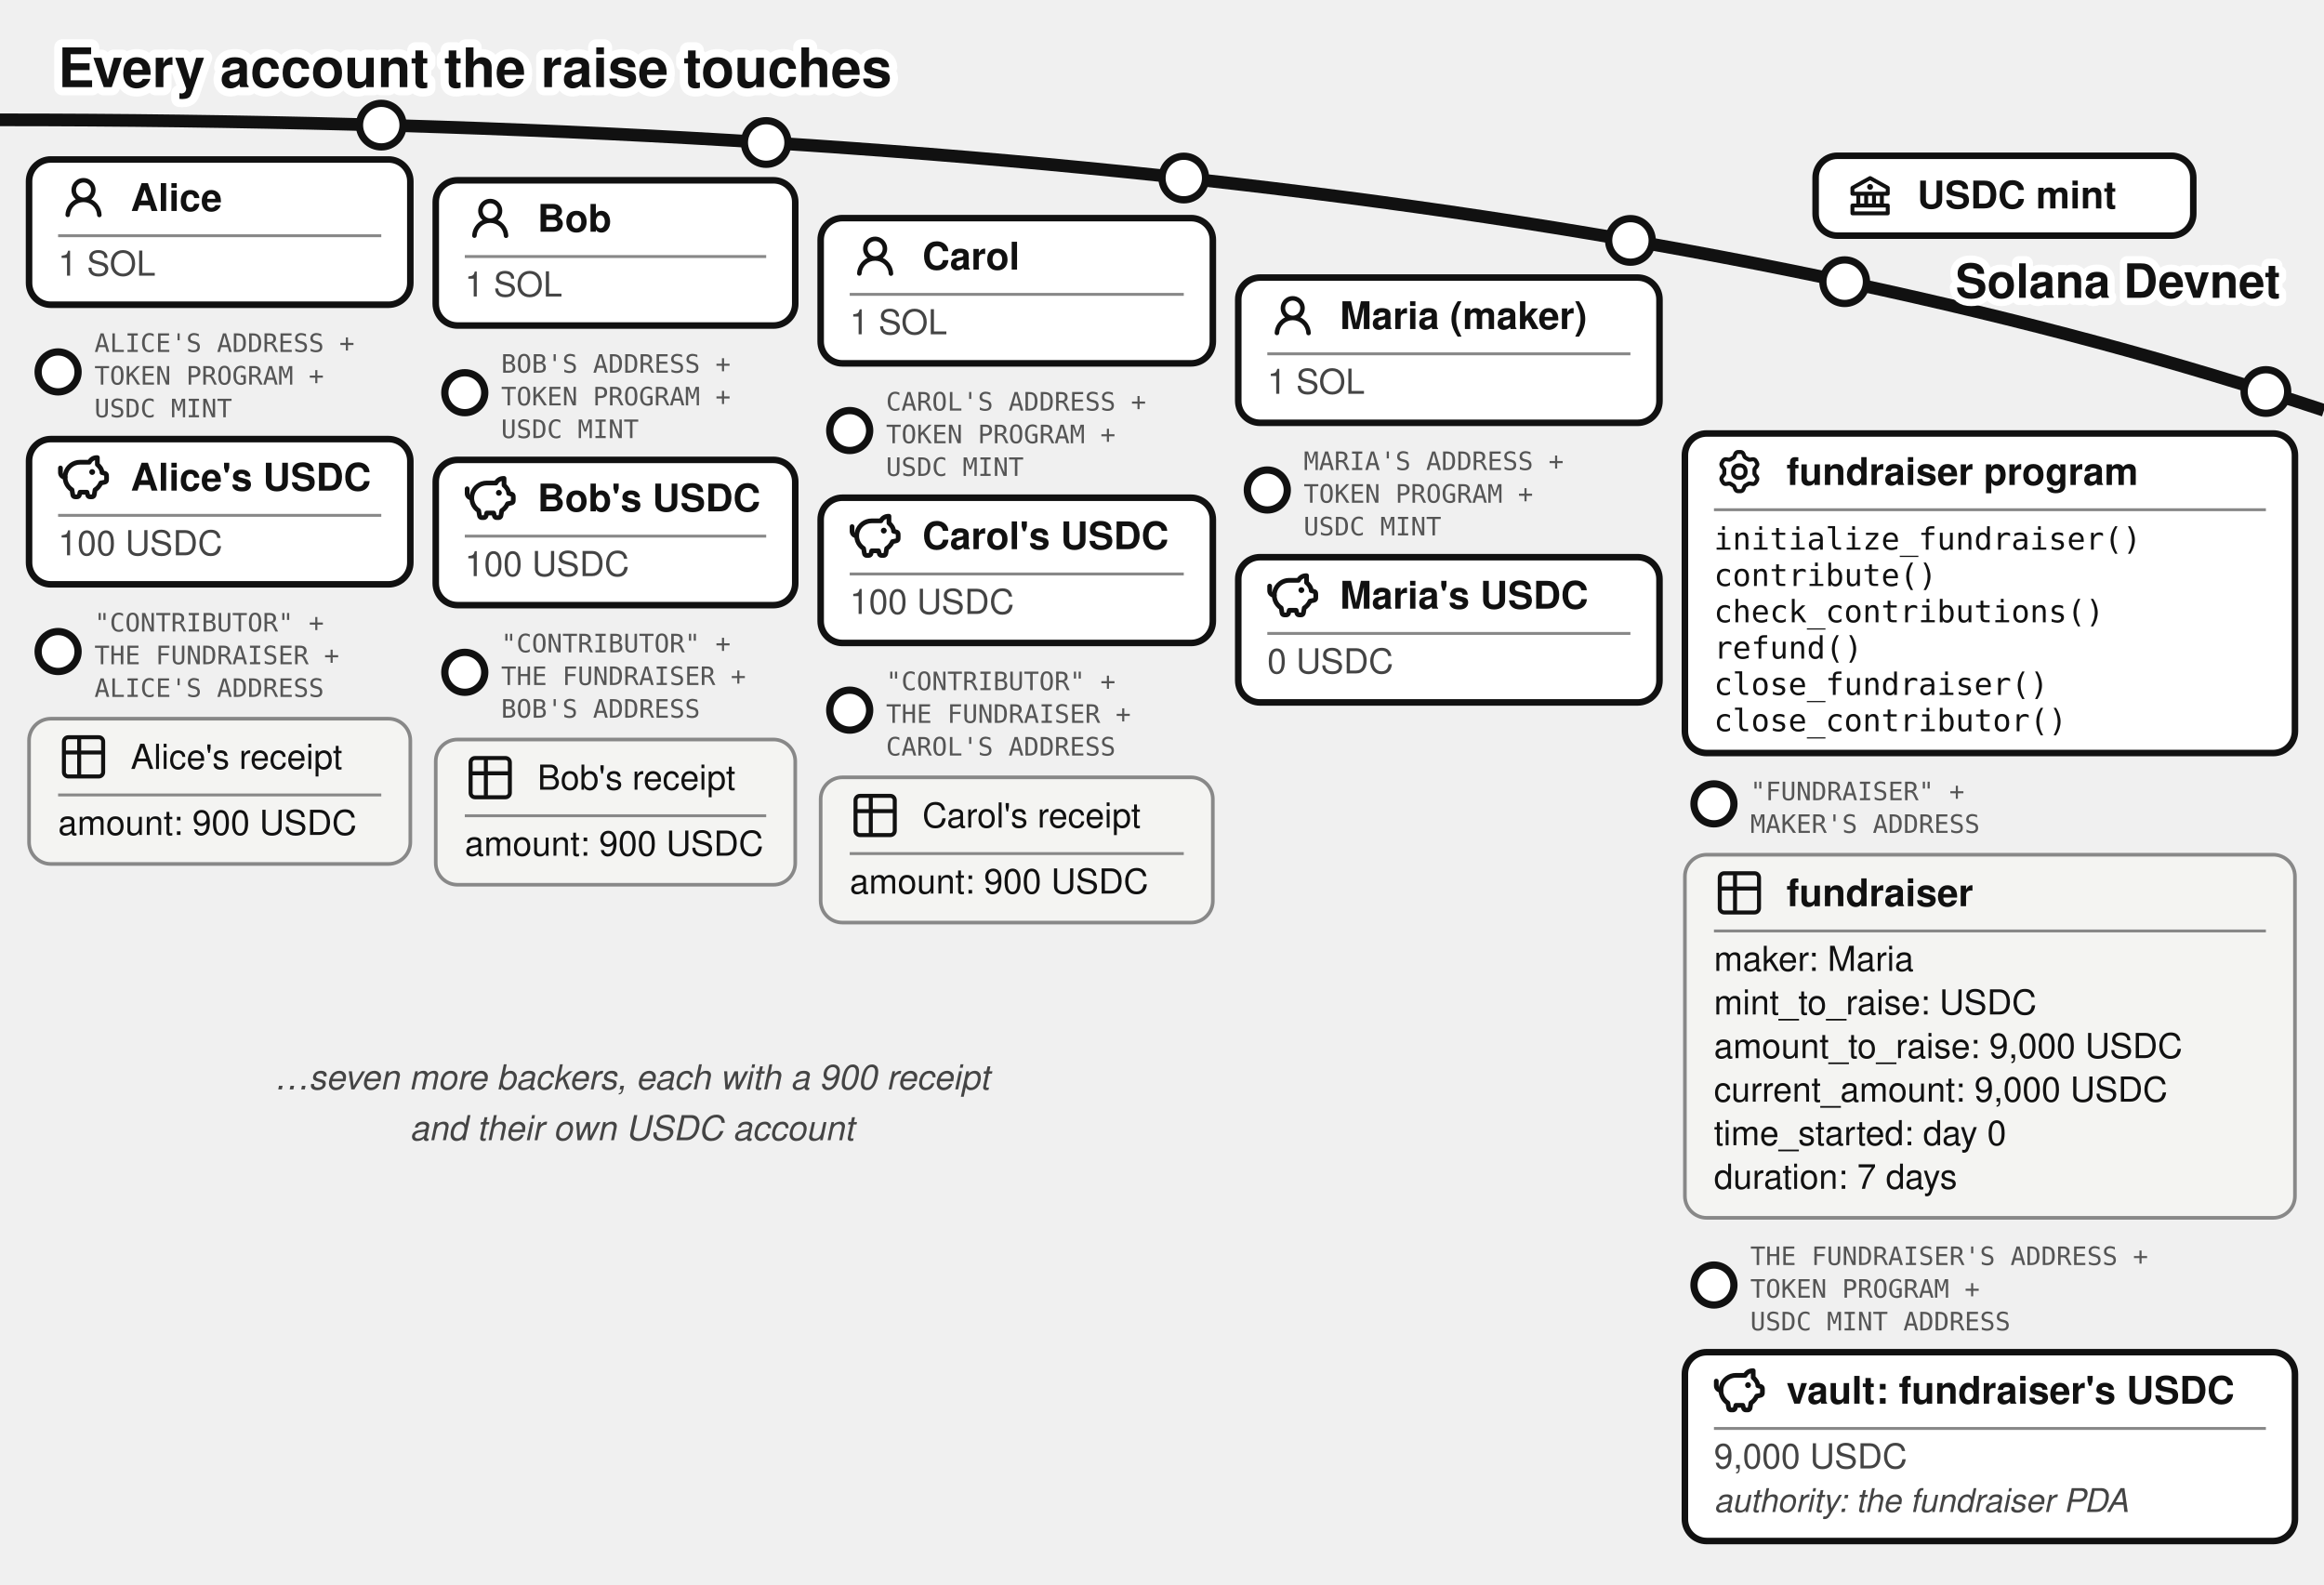
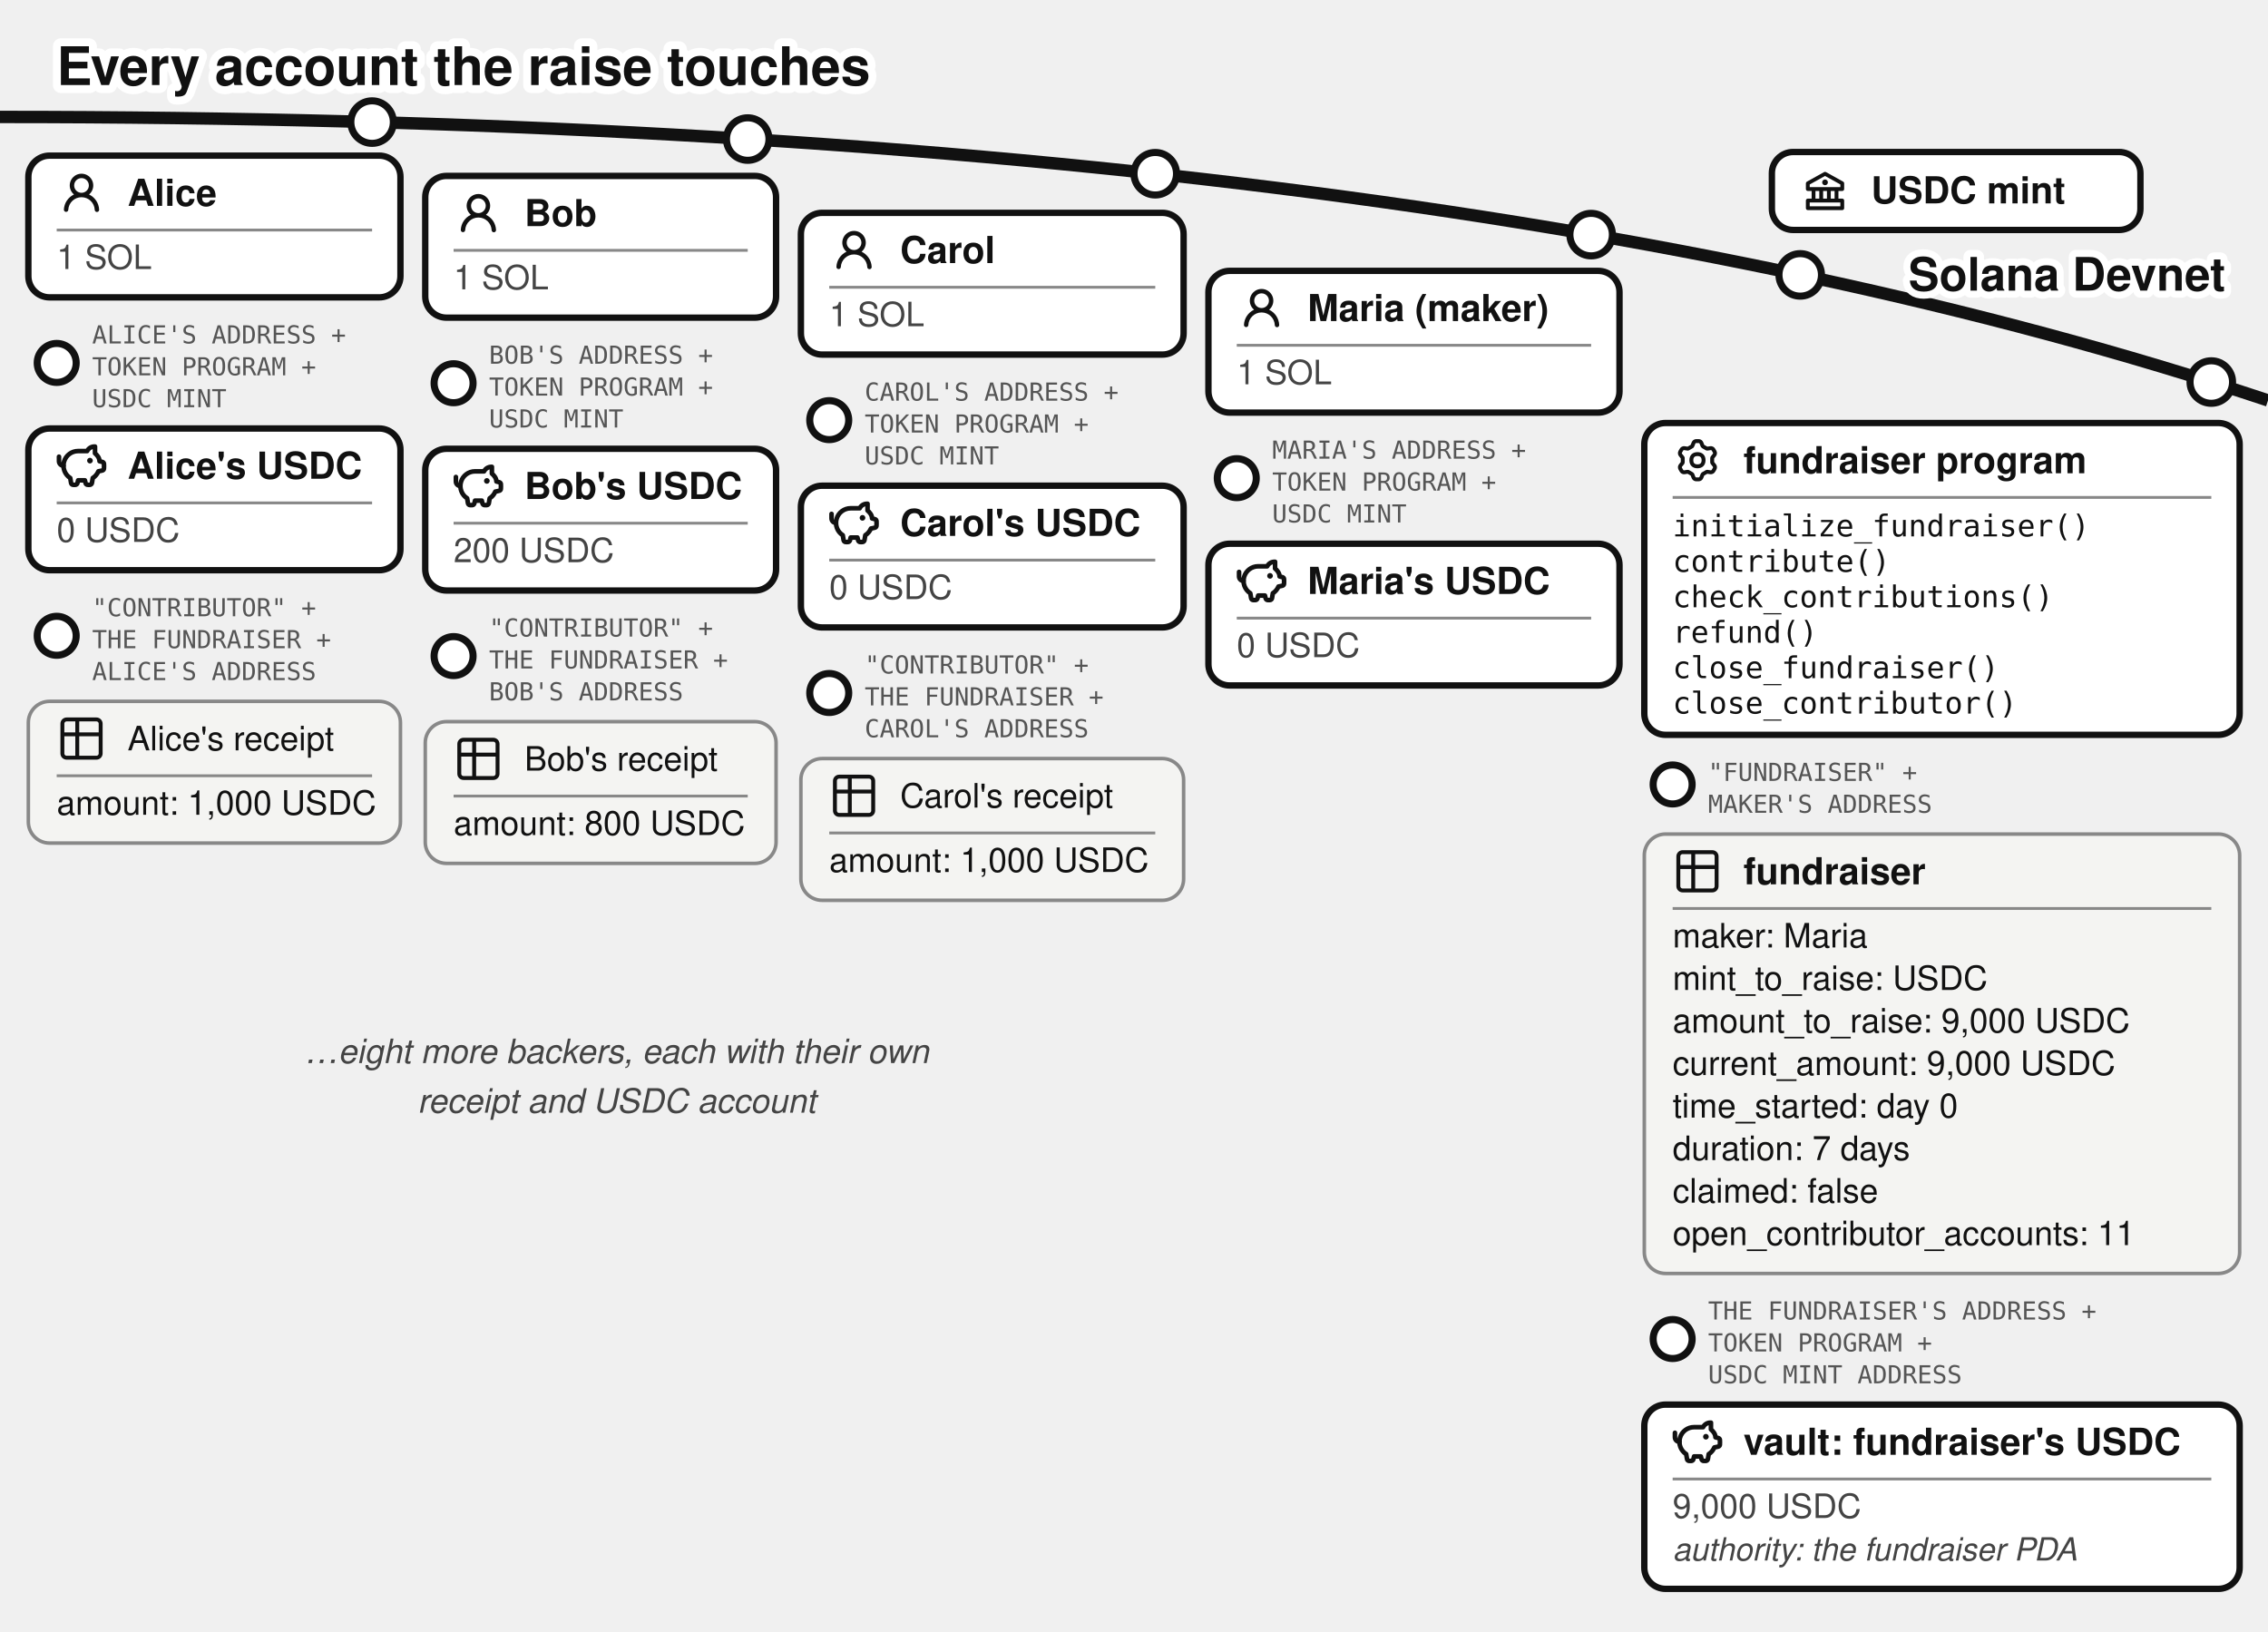
- <svg xmlns="http://www.w3.org/2000/svg" viewBox="0 0 640 436.37" font-family="'Denim INK', Helvetica, Arial, sans-serif" fill="#111">
+ <svg xmlns="http://www.w3.org/2000/svg" viewBox="0 0 640 460.37" font-family="'Denim INK', Helvetica, Arial, sans-serif" fill="#111">
  <text stroke="#fff" stroke-width="4.5" paint-order="stroke" stroke-linejoin="round" x="16" y="24" font-size="15" font-weight="bold">Every account the raise touches</text>
  <defs>
    <marker id="fund-map-a" markerWidth="9" markerHeight="8" refX="8" refY="4" orient="auto">
      <path d="M0,0 L9,4 L0,8 z" fill="#1e7a3c" />
    </marker>
    <marker id="fund-map-g" markerWidth="9" markerHeight="8" refX="8" refY="4" orient="auto">
      <path d="M0,0 L9,4 L0,8 z" fill="#777" />
    </marker>
  </defs>
  <path d="M 0,33 Q 400,33 640,113" fill="none" stroke="#111" stroke-width="3.5" />
  <text stroke="#fff" stroke-width="4" paint-order="stroke" stroke-linejoin="round" x="628" y="82" font-size="13" font-weight="bold" fill="#111" text-anchor="end">Solana Devnet</text>
  <g>
    <circle cx="508" cy="77.573" r="6" fill="#fff" stroke="#111" stroke-width="2" />
    <rect x="500" y="42.893" width="104" height="22" rx="6" fill="#fff" stroke="#111" stroke-width="1.8" />
    <g transform="translate(508,46.8932)">
      <g transform="translate(0.52,0.519) scale(0.54)" fill="#111">
        <path d="m21.49 7.13l-9-5a.99.99 0 0 0-.97 0l-9.01 5C2.19 7.31 2 7.64 2 8v3c0 .55.45 1 1 1h2v4H3c-.55 0-1 .45-1 1v4c0 .55.45 1 1 1h18c.55 0 1-.45 1-1v-4c0-.55-.45-1-1-1h-2v-4h2c.55 0 1-.45 1-1V8a1 1 0 0 0-.51-.87M7 12h2v4H7zm6 0v4h-2v-4zm7 6v2H4v-2zm-3-2h-2v-4h2zm3-6H4V8.59l8-4.44l8 4.44z" />
        <path d="M12 6a1.5 1.5 0 1 0 0 3a1.5 1.5 0 1 0 0-3" />
      </g>
    </g>
    <text x="528" y="57.39" font-size="10.5" font-weight="bold">USDC mint</text>
  </g>
  <g>
    <circle cx="105" cy="34.456" r="6" fill="#fff" stroke="#111" stroke-width="2" />
    <rect x="8" y="43.917" width="105" height="40" rx="6" fill="#fff" stroke="#111" stroke-width="1.8" />
    <g transform="translate(16,47.4168)">
      <g transform="translate(0.36,0.767) scale(0.8301)" fill="#111">
        <path d="M10.561 8.073a6 6 0 0 1 3.432 5.142a.75.75 0 1 1-1.498.07a4.5 4.5 0 0 0-8.99 0a.75.75 0 0 1-1.498-.07a6 6 0 0 1 3.431-5.142a3.999 3.999 0 1 1 5.123 0M10.5 5a2.5 2.5 0 1 0-5 0a2.5 2.5 0 0 0 5 0" />
      </g>
    </g>
    <text x="36" y="58.092" font-size="10.5" font-weight="bold">Alice</text>
    <line x1="16" y1="64.917" x2="105" y2="64.917" stroke="#888" stroke-width="0.8" />
    <text x="16" y="75.917" font-size="9.5" fill="#444">1 SOL</text>
  </g>
  <g>
    <circle cx="16" cy="102.417" r="5.5" fill="#fff" stroke="#111" stroke-width="2" />
    <text x="26" y="96.917" font-size="7" font-family="'DejaVu Sans Mono', monospace" fill="#555">ALICE'S ADDRESS +</text>
    <text x="26" y="105.917" font-size="7" font-family="'DejaVu Sans Mono', monospace" fill="#555">TOKEN PROGRAM +</text>
    <text x="26" y="114.917" font-size="7" font-family="'DejaVu Sans Mono', monospace" fill="#555">USDC MINT</text>
    <rect x="8" y="120.917" width="105" height="40" rx="6" fill="#fff" stroke="#111" stroke-width="1.8" />
    <g transform="translate(16,124.417)">
      <g transform="translate(-0.624,-0.624) scale(0.6353)" fill="none" stroke="#111" stroke-linecap="round" stroke-linejoin="round" stroke-width="2.047">
        <path d="M14.5 5.5h-4A6.5 6.5 0 0 0 7 17.478l.288 1.738c.07.423.105.635.202.798a1 1 0 0 0 .49.416c.178.07.392.07.822.07c.397 0 .596 0 .764-.062a1 1 0 0 0 .479-.374c.1-.148.15-.34.246-.727l.209-.837h3l.21.837c.096.386.144.58.245.727a1 1 0 0 0 .479.374c.168.062.367.062.764.062c.43 0 .644 0 .821-.07a1 1 0 0 0 .49-.416c.098-.163.133-.375.203-.798L17 17.478a6.5 6.5 0 0 0 2.502-2.978l.89-.178c.77-.154 1.155-.231 1.381-.508c.227-.276.227-.669.227-1.453v-.3c0-.75 0-1.124-.212-1.396c-.212-.27-.575-.362-1.303-.544L20 10c0-1.5-1.167-2.833-2-3.5v-3h-.264c-1.37 0-2.623.774-3.236 2" />
        <path d="M15.875 9.75h-.125m.25 0a.25.25 0 1 1-.5 0a.25.25 0 0 1 .5 0M2 8v2a2 2 0 0 0 2 2" />
      </g>
    </g>
    <text x="36" y="135.092" font-size="10.5" font-weight="bold">Alice's USDC</text>
    <line x1="16" y1="141.917" x2="105" y2="141.917" stroke="#888" stroke-width="0.8" />
-     <text x="16" y="152.917" font-size="9.5" fill="#444">100 USDC</text>
+     <text x="16" y="152.917" font-size="9.5" fill="#444">0 USDC</text>
  </g>
  <g>
    <circle cx="16" cy="179.417" r="5.5" fill="#fff" stroke="#111" stroke-width="2" />
    <text x="26" y="173.917" font-size="7" font-family="'DejaVu Sans Mono', monospace" fill="#555">"CONTRIBUTOR" +</text>
    <text x="26" y="182.917" font-size="7" font-family="'DejaVu Sans Mono', monospace" fill="#555">THE FUNDRAISER +</text>
    <text x="26" y="191.917" font-size="7" font-family="'DejaVu Sans Mono', monospace" fill="#555">ALICE'S ADDRESS</text>
    <rect x="8" y="197.917" width="105" height="40" rx="6" fill="#f4f4f2" stroke="#888" />
    <g transform="translate(16,201.417)">
      <g transform="translate(-0.195,-0.195) scale(0.6)" fill="none" stroke="#111" stroke-linecap="round" stroke-linejoin="round" stroke-width="1.843">
        <path d="M3 5a2 2 0 0 1 2-2h14a2 2 0 0 1 2 2v14a2 2 0 0 1-2 2H5a2 2 0 0 1-2-2zm0 5h18M10 3v18" />
      </g>
    </g>
    <text x="36" y="211.742" font-size="9.5">Alice's receipt</text>
    <line x1="16" y1="218.917" x2="105" y2="218.917" stroke="#888" stroke-width="0.8" />
-     <text x="16" y="229.917" font-size="9.5">amount: 900 USDC</text>
+     <text x="16" y="229.917" font-size="9.5">amount: 1,000 USDC</text>
  </g>
  <g>
    <circle cx="211" cy="39.243" r="6" fill="#fff" stroke="#111" stroke-width="2" />
    <rect x="120" y="49.644" width="99" height="40" rx="6" fill="#fff" stroke="#111" stroke-width="1.8" />
    <g transform="translate(128,53.1439)">
      <g transform="translate(0.36,0.767) scale(0.8301)" fill="#111">
        <path d="M10.561 8.073a6 6 0 0 1 3.432 5.142a.75.75 0 1 1-1.498.07a4.5 4.5 0 0 0-8.99 0a.75.75 0 0 1-1.498-.07a6 6 0 0 1 3.431-5.142a3.999 3.999 0 1 1 5.123 0M10.5 5a2.5 2.5 0 1 0-5 0a2.5 2.5 0 0 0 5 0" />
      </g>
    </g>
    <text x="148" y="63.819" font-size="10.5" font-weight="bold">Bob</text>
    <line x1="128" y1="70.644" x2="211" y2="70.644" stroke="#888" stroke-width="0.8" />
    <text x="128" y="81.644" font-size="9.5" fill="#444">1 SOL</text>
  </g>
  <g>
    <circle cx="128" cy="108.144" r="5.5" fill="#fff" stroke="#111" stroke-width="2" />
    <text x="138" y="102.644" font-size="7" font-family="'DejaVu Sans Mono', monospace" fill="#555">BOB'S ADDRESS +</text>
    <text x="138" y="111.644" font-size="7" font-family="'DejaVu Sans Mono', monospace" fill="#555">TOKEN PROGRAM +</text>
    <text x="138" y="120.644" font-size="7" font-family="'DejaVu Sans Mono', monospace" fill="#555">USDC MINT</text>
    <rect x="120" y="126.644" width="99" height="40" rx="6" fill="#fff" stroke="#111" stroke-width="1.8" />
    <g transform="translate(128,130.144)">
      <g transform="translate(-0.624,-0.624) scale(0.6353)" fill="none" stroke="#111" stroke-linecap="round" stroke-linejoin="round" stroke-width="2.047">
        <path d="M14.5 5.5h-4A6.5 6.5 0 0 0 7 17.478l.288 1.738c.07.423.105.635.202.798a1 1 0 0 0 .49.416c.178.07.392.07.822.07c.397 0 .596 0 .764-.062a1 1 0 0 0 .479-.374c.1-.148.15-.34.246-.727l.209-.837h3l.21.837c.096.386.144.58.245.727a1 1 0 0 0 .479.374c.168.062.367.062.764.062c.43 0 .644 0 .821-.07a1 1 0 0 0 .49-.416c.098-.163.133-.375.203-.798L17 17.478a6.5 6.5 0 0 0 2.502-2.978l.89-.178c.77-.154 1.155-.231 1.381-.508c.227-.276.227-.669.227-1.453v-.3c0-.75 0-1.124-.212-1.396c-.212-.27-.575-.362-1.303-.544L20 10c0-1.5-1.167-2.833-2-3.5v-3h-.264c-1.37 0-2.623.774-3.236 2" />
        <path d="M15.875 9.75h-.125m.25 0a.25.25 0 1 1-.5 0a.25.25 0 0 1 .5 0M2 8v2a2 2 0 0 0 2 2" />
      </g>
    </g>
    <text x="148" y="140.819" font-size="10.5" font-weight="bold">Bob's USDC</text>
    <line x1="128" y1="147.644" x2="211" y2="147.644" stroke="#888" stroke-width="0.8" />
-     <text x="128" y="158.644" font-size="9.5" fill="#444">100 USDC</text>
+     <text x="128" y="158.644" font-size="9.5" fill="#444">200 USDC</text>
  </g>
  <g>
    <circle cx="128" cy="185.144" r="5.5" fill="#fff" stroke="#111" stroke-width="2" />
    <text x="138" y="179.644" font-size="7" font-family="'DejaVu Sans Mono', monospace" fill="#555">"CONTRIBUTOR" +</text>
    <text x="138" y="188.644" font-size="7" font-family="'DejaVu Sans Mono', monospace" fill="#555">THE FUNDRAISER +</text>
    <text x="138" y="197.644" font-size="7" font-family="'DejaVu Sans Mono', monospace" fill="#555">BOB'S ADDRESS</text>
    <rect x="120" y="203.644" width="99" height="40" rx="6" fill="#f4f4f2" stroke="#888" />
    <g transform="translate(128,207.144)">
      <g transform="translate(-0.195,-0.195) scale(0.6)" fill="none" stroke="#111" stroke-linecap="round" stroke-linejoin="round" stroke-width="1.843">
        <path d="M3 5a2 2 0 0 1 2-2h14a2 2 0 0 1 2 2v14a2 2 0 0 1-2 2H5a2 2 0 0 1-2-2zm0 5h18M10 3v18" />
      </g>
    </g>
    <text x="148" y="217.469" font-size="9.5">Bob's receipt</text>
    <line x1="128" y1="224.644" x2="211" y2="224.644" stroke="#888" stroke-width="0.8" />
-     <text x="128" y="235.644" font-size="9.5">amount: 900 USDC</text>
+     <text x="128" y="235.644" font-size="9.5">amount: 800 USDC</text>
  </g>
  <g>
    <circle cx="326" cy="49.025" r="6" fill="#fff" stroke="#111" stroke-width="2" />
    <rect x="226" y="60.062" width="108" height="40" rx="6" fill="#fff" stroke="#111" stroke-width="1.8" />
    <g transform="translate(234,63.5617)">
      <g transform="translate(0.36,0.767) scale(0.8301)" fill="#111">
        <path d="M10.561 8.073a6 6 0 0 1 3.432 5.142a.75.75 0 1 1-1.498.07a4.5 4.5 0 0 0-8.99 0a.75.75 0 0 1-1.498-.07a6 6 0 0 1 3.431-5.142a3.999 3.999 0 1 1 5.123 0M10.5 5a2.5 2.5 0 1 0-5 0a2.5 2.5 0 0 0 5 0" />
      </g>
    </g>
    <text x="254" y="74.237" font-size="10.5" font-weight="bold">Carol</text>
    <line x1="234" y1="81.062" x2="326" y2="81.062" stroke="#888" stroke-width="0.8" />
    <text x="234" y="92.062" font-size="9.5" fill="#444">1 SOL</text>
  </g>
  <g>
    <circle cx="234" cy="118.562" r="5.5" fill="#fff" stroke="#111" stroke-width="2" />
    <text x="244" y="113.062" font-size="7" font-family="'DejaVu Sans Mono', monospace" fill="#555">CAROL'S ADDRESS +</text>
    <text x="244" y="122.062" font-size="7" font-family="'DejaVu Sans Mono', monospace" fill="#555">TOKEN PROGRAM +</text>
    <text x="244" y="131.062" font-size="7" font-family="'DejaVu Sans Mono', monospace" fill="#555">USDC MINT</text>
    <rect x="226" y="137.062" width="108" height="40" rx="6" fill="#fff" stroke="#111" stroke-width="1.8" />
    <g transform="translate(234,140.562)">
      <g transform="translate(-0.624,-0.624) scale(0.6353)" fill="none" stroke="#111" stroke-linecap="round" stroke-linejoin="round" stroke-width="2.047">
        <path d="M14.5 5.5h-4A6.5 6.5 0 0 0 7 17.478l.288 1.738c.07.423.105.635.202.798a1 1 0 0 0 .49.416c.178.07.392.07.822.07c.397 0 .596 0 .764-.062a1 1 0 0 0 .479-.374c.1-.148.15-.34.246-.727l.209-.837h3l.21.837c.096.386.144.58.245.727a1 1 0 0 0 .479.374c.168.062.367.062.764.062c.43 0 .644 0 .821-.07a1 1 0 0 0 .49-.416c.098-.163.133-.375.203-.798L17 17.478a6.5 6.5 0 0 0 2.502-2.978l.89-.178c.77-.154 1.155-.231 1.381-.508c.227-.276.227-.669.227-1.453v-.3c0-.75 0-1.124-.212-1.396c-.212-.27-.575-.362-1.303-.544L20 10c0-1.5-1.167-2.833-2-3.5v-3h-.264c-1.37 0-2.623.774-3.236 2" />
        <path d="M15.875 9.75h-.125m.25 0a.25.25 0 1 1-.5 0a.25.25 0 0 1 .5 0M2 8v2a2 2 0 0 0 2 2" />
      </g>
    </g>
    <text x="254" y="151.237" font-size="10.5" font-weight="bold">Carol's USDC</text>
    <line x1="234" y1="158.062" x2="326" y2="158.062" stroke="#888" stroke-width="0.8" />
-     <text x="234" y="169.062" font-size="9.5" fill="#444">100 USDC</text>
+     <text x="234" y="169.062" font-size="9.5" fill="#444">0 USDC</text>
  </g>
  <g>
    <circle cx="234" cy="195.562" r="5.5" fill="#fff" stroke="#111" stroke-width="2" />
    <text x="244" y="190.062" font-size="7" font-family="'DejaVu Sans Mono', monospace" fill="#555">"CONTRIBUTOR" +</text>
    <text x="244" y="199.062" font-size="7" font-family="'DejaVu Sans Mono', monospace" fill="#555">THE FUNDRAISER +</text>
    <text x="244" y="208.062" font-size="7" font-family="'DejaVu Sans Mono', monospace" fill="#555">CAROL'S ADDRESS</text>
    <rect x="226" y="214.062" width="108" height="40" rx="6" fill="#f4f4f2" stroke="#888" />
    <g transform="translate(234,217.562)">
      <g transform="translate(-0.195,-0.195) scale(0.6)" fill="none" stroke="#111" stroke-linecap="round" stroke-linejoin="round" stroke-width="1.843">
        <path d="M3 5a2 2 0 0 1 2-2h14a2 2 0 0 1 2 2v14a2 2 0 0 1-2 2H5a2 2 0 0 1-2-2zm0 5h18M10 3v18" />
      </g>
    </g>
    <text x="254" y="227.887" font-size="9.5">Carol's receipt</text>
    <line x1="234" y1="235.062" x2="326" y2="235.062" stroke="#888" stroke-width="0.8" />
-     <text x="234" y="246.062" font-size="9.5">amount: 900 USDC</text>
+     <text x="234" y="246.062" font-size="9.5">amount: 1,000 USDC</text>
  </g>
  <g>
    <circle cx="449" cy="66.206" r="6" fill="#fff" stroke="#111" stroke-width="2" />
    <rect x="341" y="76.436" width="116" height="40" rx="6" fill="#fff" stroke="#111" stroke-width="1.8" />
    <g transform="translate(349,79.9364)">
      <g transform="translate(0.36,0.767) scale(0.8301)" fill="#111">
        <path d="M10.561 8.073a6 6 0 0 1 3.432 5.142a.75.75 0 1 1-1.498.07a4.5 4.5 0 0 0-8.99 0a.75.75 0 0 1-1.498-.07a6 6 0 0 1 3.431-5.142a3.999 3.999 0 1 1 5.123 0M10.5 5a2.5 2.5 0 1 0-5 0a2.5 2.5 0 0 0 5 0" />
      </g>
    </g>
    <text x="369" y="90.611" font-size="10.5" font-weight="bold">Maria (maker)</text>
    <line x1="349" y1="97.436" x2="449" y2="97.436" stroke="#888" stroke-width="0.8" />
    <text x="349" y="108.436" font-size="9.5" fill="#444">1 SOL</text>
  </g>
  <g>
    <circle cx="349" cy="134.936" r="5.5" fill="#fff" stroke="#111" stroke-width="2" />
    <text x="359" y="129.436" font-size="7" font-family="'DejaVu Sans Mono', monospace" fill="#555">MARIA'S ADDRESS +</text>
    <text x="359" y="138.436" font-size="7" font-family="'DejaVu Sans Mono', monospace" fill="#555">TOKEN PROGRAM +</text>
    <text x="359" y="147.436" font-size="7" font-family="'DejaVu Sans Mono', monospace" fill="#555">USDC MINT</text>
    <rect x="341" y="153.436" width="116" height="40" rx="6" fill="#fff" stroke="#111" stroke-width="1.8" />
    <g transform="translate(349,156.936)">
      <g transform="translate(-0.624,-0.624) scale(0.6353)" fill="none" stroke="#111" stroke-linecap="round" stroke-linejoin="round" stroke-width="2.047">
        <path d="M14.5 5.5h-4A6.5 6.5 0 0 0 7 17.478l.288 1.738c.07.423.105.635.202.798a1 1 0 0 0 .49.416c.178.07.392.07.822.07c.397 0 .596 0 .764-.062a1 1 0 0 0 .479-.374c.1-.148.15-.34.246-.727l.209-.837h3l.21.837c.096.386.144.58.245.727a1 1 0 0 0 .479.374c.168.062.367.062.764.062c.43 0 .644 0 .821-.07a1 1 0 0 0 .49-.416c.098-.163.133-.375.203-.798L17 17.478a6.5 6.5 0 0 0 2.502-2.978l.89-.178c.77-.154 1.155-.231 1.381-.508c.227-.276.227-.669.227-1.453v-.3c0-.75 0-1.124-.212-1.396c-.212-.27-.575-.362-1.303-.544L20 10c0-1.5-1.167-2.833-2-3.5v-3h-.264c-1.37 0-2.623.774-3.236 2" />
        <path d="M15.875 9.75h-.125m.25 0a.25.25 0 1 1-.5 0a.25.25 0 0 1 .5 0M2 8v2a2 2 0 0 0 2 2" />
      </g>
    </g>
    <text x="369" y="167.611" font-size="10.5" font-weight="bold">Maria's USDC</text>
    <line x1="349" y1="174.436" x2="449" y2="174.436" stroke="#888" stroke-width="0.8" />
    <text x="349" y="185.436" font-size="9.5" fill="#444">0 USDC</text>
  </g>
  <g>
    <circle cx="624" cy="107.812" r="6" fill="#fff" stroke="#111" stroke-width="2" />
    <rect x="464" y="119.37" width="168" height="88" rx="6" fill="#fff" stroke="#111" stroke-width="1.8" />
    <g transform="translate(472,122.87)">
      <g transform="translate(0.951,0.952) scale(0.864)" fill="none" stroke="#111" stroke-linecap="round" stroke-linejoin="round" stroke-width="1.28">
        <path d="M11.808 7.727c0 .05.017.1.048.14l.667.84a.96.96 0 0 1 .082 1.08l-.392.676a.96.96 0 0 1-.975.47l-1.063-.16a.23.23 0 0 0-.145.027l-1.26.727a.23.23 0 0 0-.096.112l-.392 1a.96.96 0 0 1-.893.611h-.782a.96.96 0 0 1-.893-.61l-.392-1a.23.23 0 0 0-.096-.113L3.967 10.8a.23.23 0 0 0-.145-.028l-1.063.162a.96.96 0 0 1-.976-.47l-.39-.677a.96.96 0 0 1 .08-1.08l.67-.84a.22.22 0 0 0 .05-.14V6.273c0-.05-.018-.1-.05-.14l-.67-.84a.96.96 0 0 1-.08-1.08l.39-.676a.96.96 0 0 1 .976-.47l1.06.16a.23.23 0 0 0 .145-.027l1.262-.73a.23.23 0 0 0 .096-.113l.394-.996A.96.96 0 0 1 6.61.75h.784a.96.96 0 0 1 .893.61l.392.997q.028.075.096.116l1.26.727a.23.23 0 0 0 .145.028l1.062-.162a.96.96 0 0 1 .976.47l.391.677a.96.96 0 0 1-.081 1.08l-.67.84a.22.22 0 0 0-.049.14v1.454Z" />
        <path d="M7 8.996c1.277 0 1.996-.719 1.996-1.996S8.277 5.004 7 5.004S5.004 5.723 5.004 7S5.723 8.996 7 8.996" />
      </g>
    </g>
    <text x="492" y="133.545" font-size="10.5" font-weight="bold">fundraiser program</text>
    <line x1="472" y1="140.37" x2="624" y2="140.37" stroke="#888" stroke-width="0.8" />
    <text x="472" y="151.37" font-size="8.5" font-family="'DejaVu Sans Mono', Menlo, monospace">initialize_fundraiser()</text>
    <text x="472" y="161.37" font-size="8.5" font-family="'DejaVu Sans Mono', Menlo, monospace">contribute()</text>
    <text x="472" y="171.37" font-size="8.5" font-family="'DejaVu Sans Mono', Menlo, monospace">check_contributions()</text>
    <text x="472" y="181.37" font-size="8.5" font-family="'DejaVu Sans Mono', Menlo, monospace">refund()</text>
    <text x="472" y="191.37" font-size="8.5" font-family="'DejaVu Sans Mono', Menlo, monospace">close_fundraiser()</text>
    <text x="472" y="201.37" font-size="8.5" font-family="'DejaVu Sans Mono', Menlo, monospace">close_contributor()</text>
  </g>
  <g>
    <circle cx="472" cy="221.37" r="5.5" fill="#fff" stroke="#111" stroke-width="2" />
    <text x="482" y="220.37" font-size="7" font-family="'DejaVu Sans Mono', monospace" fill="#555">"FUNDRAISER" +</text>
    <text x="482" y="229.37" font-size="7" font-family="'DejaVu Sans Mono', monospace" fill="#555">MAKER'S ADDRESS</text>
-     <rect x="464" y="235.37" width="168" height="100" rx="6" fill="#f4f4f2" stroke="#888" />
+     <rect x="464" y="235.37" width="168" height="124" rx="6" fill="#f4f4f2" stroke="#888" />
    <g transform="translate(472,238.87)">
      <g transform="translate(-0.195,-0.195) scale(0.6)" fill="none" stroke="#111" stroke-linecap="round" stroke-linejoin="round" stroke-width="1.843">
        <path d="M3 5a2 2 0 0 1 2-2h14a2 2 0 0 1 2 2v14a2 2 0 0 1-2 2H5a2 2 0 0 1-2-2zm0 5h18M10 3v18" />
      </g>
    </g>
    <text x="492" y="249.545" font-size="10.5" font-weight="bold">fundraiser</text>
    <line x1="472" y1="256.37" x2="624" y2="256.37" stroke="#888" stroke-width="0.8" />
    <text x="472" y="267.37" font-size="9.5">maker: Maria</text>
    <text x="472" y="279.37" font-size="9.5">mint_to_raise: USDC</text>
    <text x="472" y="291.37" font-size="9.5">amount_to_raise: 9,000 USDC</text>
    <text x="472" y="303.37" font-size="9.5">current_amount: 9,000 USDC</text>
    <text x="472" y="315.37" font-size="9.5">time_started: day 0</text>
    <text x="472" y="327.37" font-size="9.5">duration: 7 days</text>
-   </g>
-   <g>
-     <circle cx="472" cy="353.87" r="5.5" fill="#fff" stroke="#111" stroke-width="2" />
-     <text x="482" y="348.37" font-size="7" font-family="'DejaVu Sans Mono', monospace" fill="#555">THE FUNDRAISER'S ADDRESS +</text>
-     <text x="482" y="357.37" font-size="7" font-family="'DejaVu Sans Mono', monospace" fill="#555">TOKEN PROGRAM +</text>
-     <text x="482" y="366.37" font-size="7" font-family="'DejaVu Sans Mono', monospace" fill="#555">USDC MINT ADDRESS</text>
-     <rect x="464" y="372.37" width="168" height="52" rx="6" fill="#fff" stroke="#111" stroke-width="1.8" />
-     <g transform="translate(472,375.87)">
-       <g transform="translate(-0.624,-0.624) scale(0.6353)" fill="none" stroke="#111" stroke-linecap="round" stroke-linejoin="round" stroke-width="2.047">
-         <path d="M14.5 5.5h-4A6.5 6.5 0 0 0 7 17.478l.288 1.738c.07.423.105.635.202.798a1 1 0 0 0 .49.416c.178.07.392.07.822.07c.397 0 .596 0 .764-.062a1 1 0 0 0 .479-.374c.1-.148.15-.34.246-.727l.209-.837h3l.21.837c.096.386.144.58.245.727a1 1 0 0 0 .479.374c.168.062.367.062.764.062c.43 0 .644 0 .821-.07a1 1 0 0 0 .49-.416c.098-.163.133-.375.203-.798L17 17.478a6.5 6.5 0 0 0 2.502-2.978l.89-.178c.77-.154 1.155-.231 1.381-.508c.227-.276.227-.669.227-1.453v-.3c0-.75 0-1.124-.212-1.396c-.212-.27-.575-.362-1.303-.544L20 10c0-1.5-1.167-2.833-2-3.5v-3h-.264c-1.37 0-2.623.774-3.236 2" />
-         <path d="M15.875 9.75h-.125m.25 0a.25.25 0 1 1-.5 0a.25.25 0 0 1 .5 0M2 8v2a2 2 0 0 0 2 2" />
-       </g>
-     </g>
-     <text x="492" y="386.545" font-size="10.5" font-weight="bold">vault: fundraiser's USDC</text>
-     <line x1="472" y1="393.37" x2="624" y2="393.37" stroke="#888" stroke-width="0.8" />
-     <text x="472" y="404.37" font-size="9.5" fill="#444">9,000 USDC</text>
-     <text x="472" y="416.37" font-size="9" font-style="italic" fill="#444">authority: the fundraiser PDA</text>
-   </g>
-   <text x="174" y="300" font-size="9.5" fill="#444" font-style="italic" text-anchor="middle">…seven more backers, each with a 900 receipt</text>
-   <text x="174" y="314" font-size="9.5" fill="#444" font-style="italic" text-anchor="middle">and their own USDC account</text>
+     <text x="472" y="339.37" font-size="9.5">claimed: false</text>
+     <text x="472" y="351.37" font-size="9.5">open_contributor_accounts: 11</text>
+   </g>
+   <g>
+     <circle cx="472" cy="377.87" r="5.5" fill="#fff" stroke="#111" stroke-width="2" />
+     <text x="482" y="372.37" font-size="7" font-family="'DejaVu Sans Mono', monospace" fill="#555">THE FUNDRAISER'S ADDRESS +</text>
+     <text x="482" y="381.37" font-size="7" font-family="'DejaVu Sans Mono', monospace" fill="#555">TOKEN PROGRAM +</text>
+     <text x="482" y="390.37" font-size="7" font-family="'DejaVu Sans Mono', monospace" fill="#555">USDC MINT ADDRESS</text>
+     <rect x="464" y="396.37" width="168" height="52" rx="6" fill="#fff" stroke="#111" stroke-width="1.8" />
+     <g transform="translate(472,399.87)">
+       <g transform="translate(-0.624,-0.624) scale(0.6353)" fill="none" stroke="#111" stroke-linecap="round" stroke-linejoin="round" stroke-width="2.047">
+         <path d="M14.5 5.5h-4A6.5 6.5 0 0 0 7 17.478l.288 1.738c.07.423.105.635.202.798a1 1 0 0 0 .49.416c.178.07.392.07.822.07c.397 0 .596 0 .764-.062a1 1 0 0 0 .479-.374c.1-.148.15-.34.246-.727l.209-.837h3l.21.837c.096.386.144.58.245.727a1 1 0 0 0 .479.374c.168.062.367.062.764.062c.43 0 .644 0 .821-.07a1 1 0 0 0 .49-.416c.098-.163.133-.375.203-.798L17 17.478a6.5 6.5 0 0 0 2.502-2.978l.89-.178c.77-.154 1.155-.231 1.381-.508c.227-.276.227-.669.227-1.453v-.3c0-.75 0-1.124-.212-1.396c-.212-.27-.575-.362-1.303-.544L20 10c0-1.5-1.167-2.833-2-3.5v-3h-.264c-1.37 0-2.623.774-3.236 2" />
+         <path d="M15.875 9.75h-.125m.25 0a.25.25 0 1 1-.5 0a.25.25 0 0 1 .5 0M2 8v2a2 2 0 0 0 2 2" />
+       </g>
+     </g>
+     <text x="492" y="410.545" font-size="10.5" font-weight="bold">vault: fundraiser's USDC</text>
+     <line x1="472" y1="417.37" x2="624" y2="417.37" stroke="#888" stroke-width="0.8" />
+     <text x="472" y="428.37" font-size="9.5" fill="#444">9,000 USDC</text>
+     <text x="472" y="440.37" font-size="9" font-style="italic" fill="#444">authority: the fundraiser PDA</text>
+   </g>
+   <text x="174" y="300" font-size="9.5" fill="#444" font-style="italic" text-anchor="middle">…eight more backers, each with their own</text>
+   <text x="174" y="314" font-size="9.5" fill="#444" font-style="italic" text-anchor="middle">receipt and USDC account</text>
</svg>
